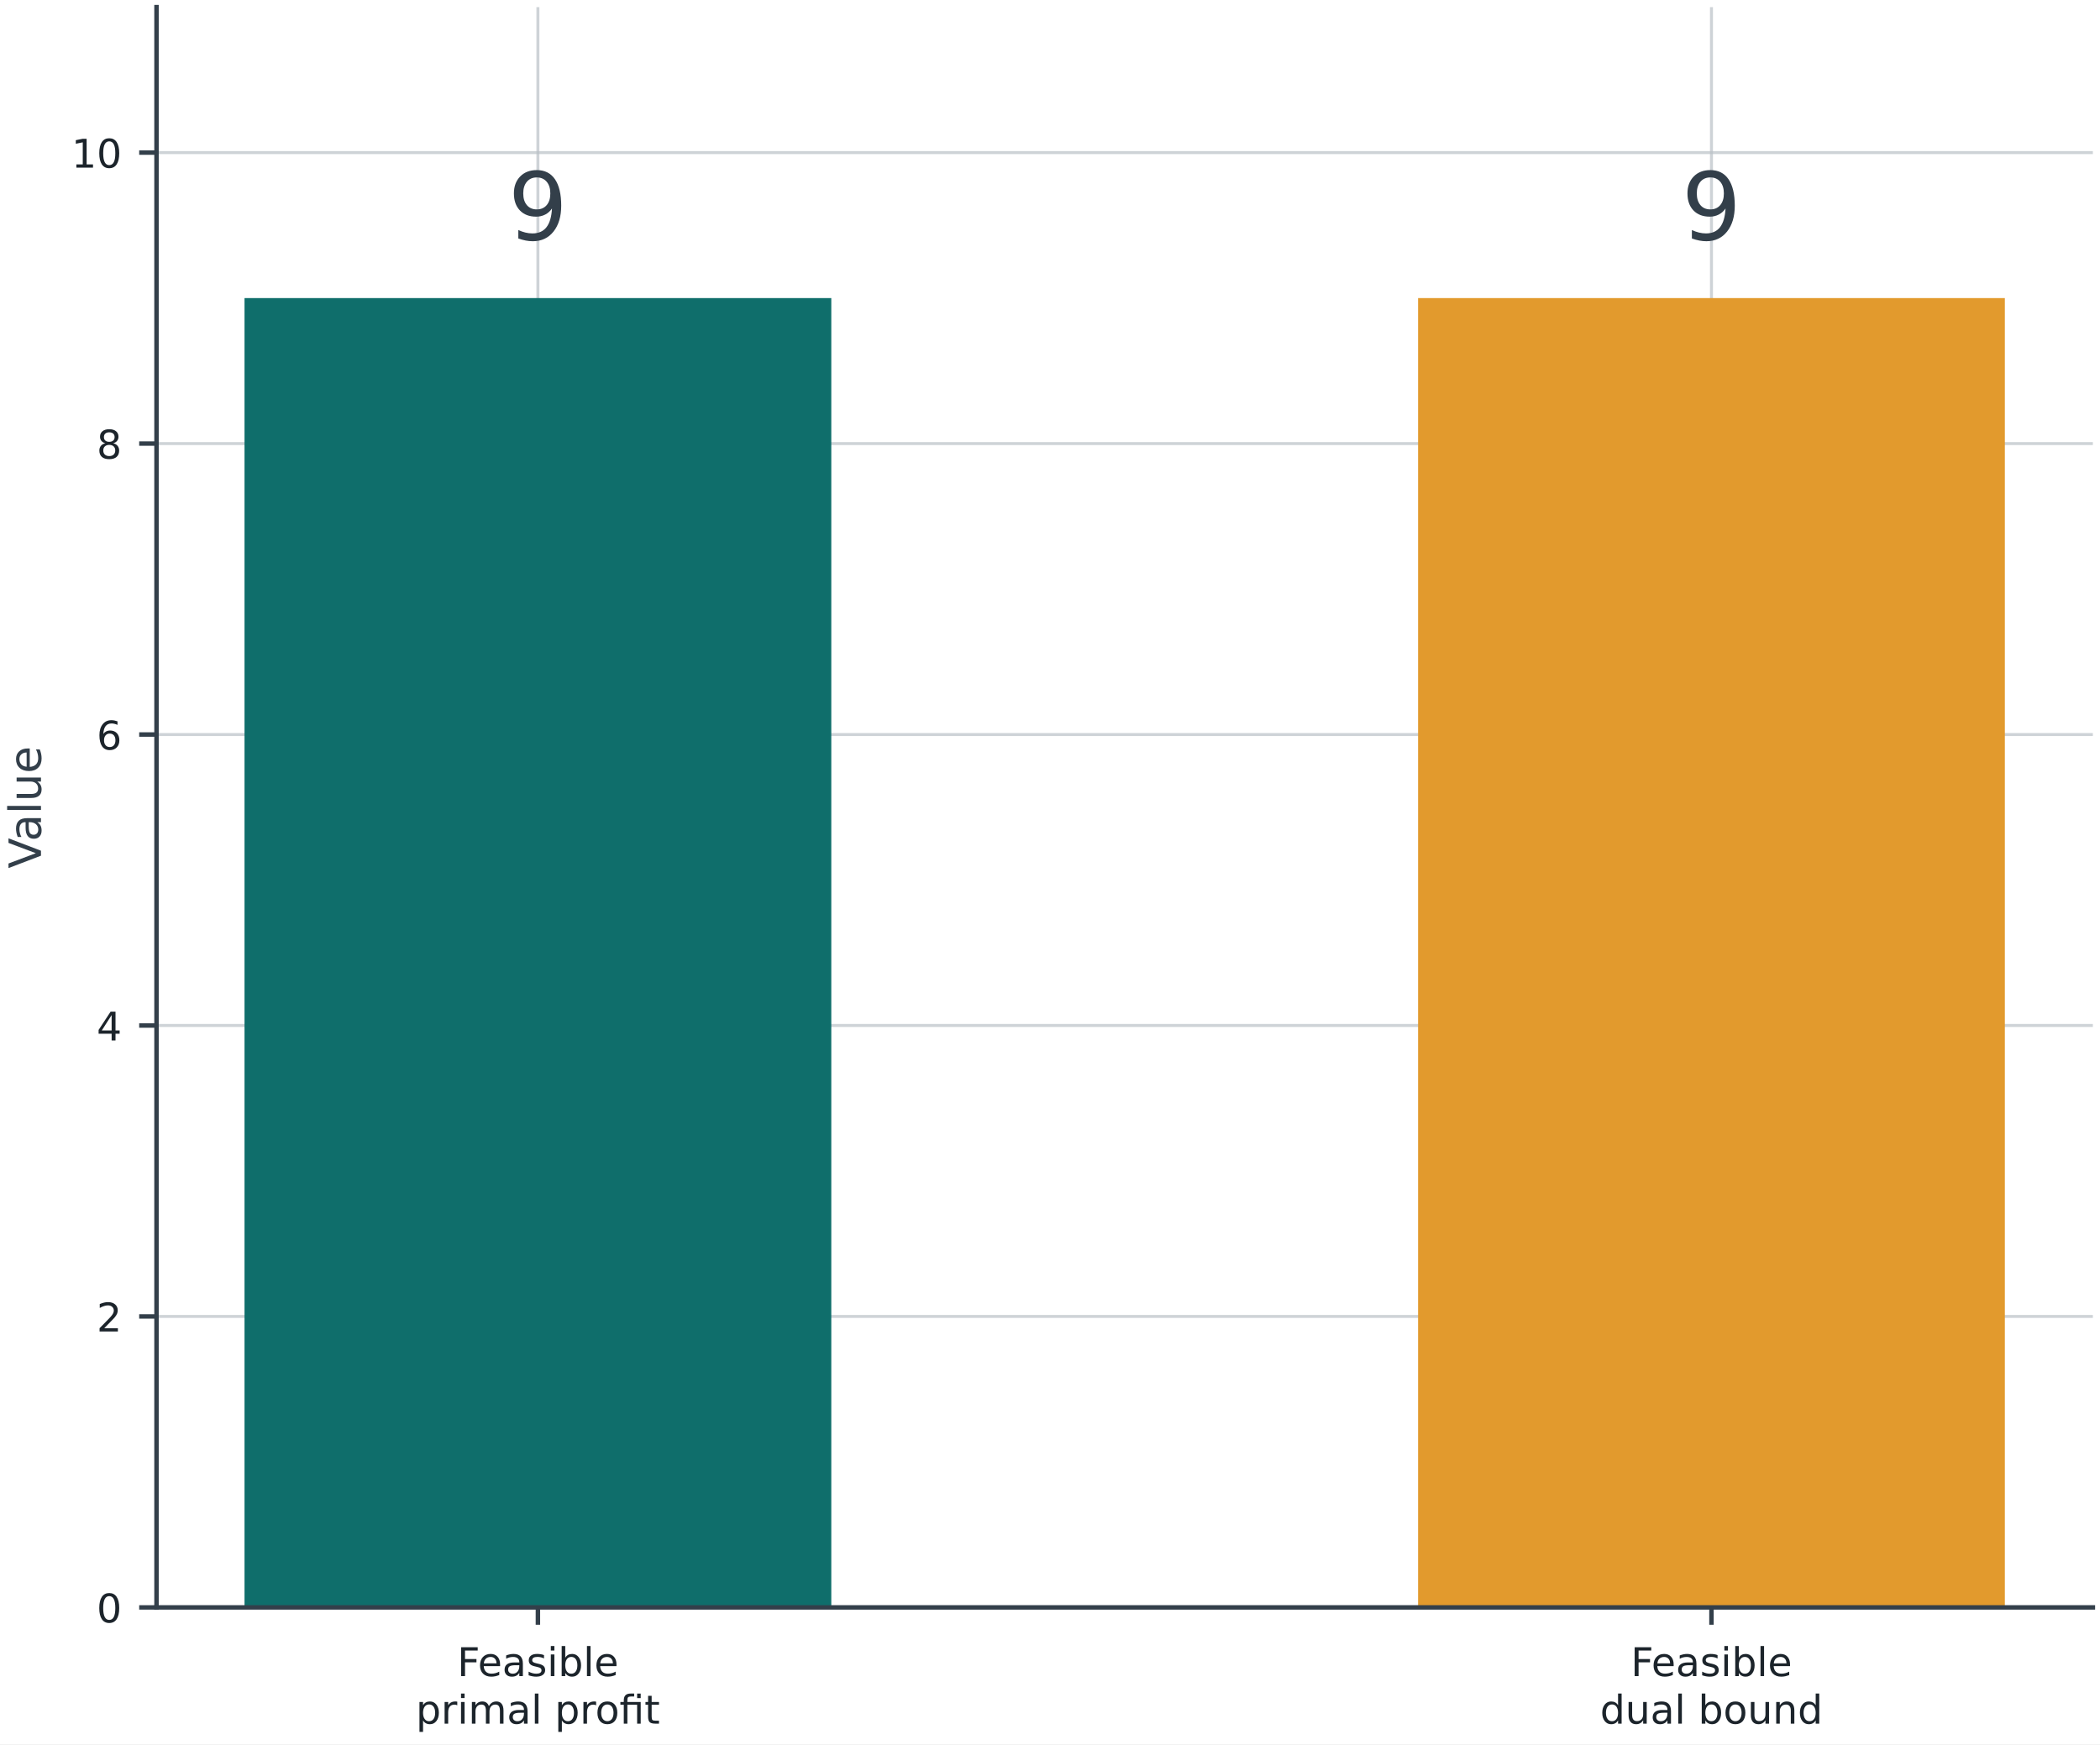
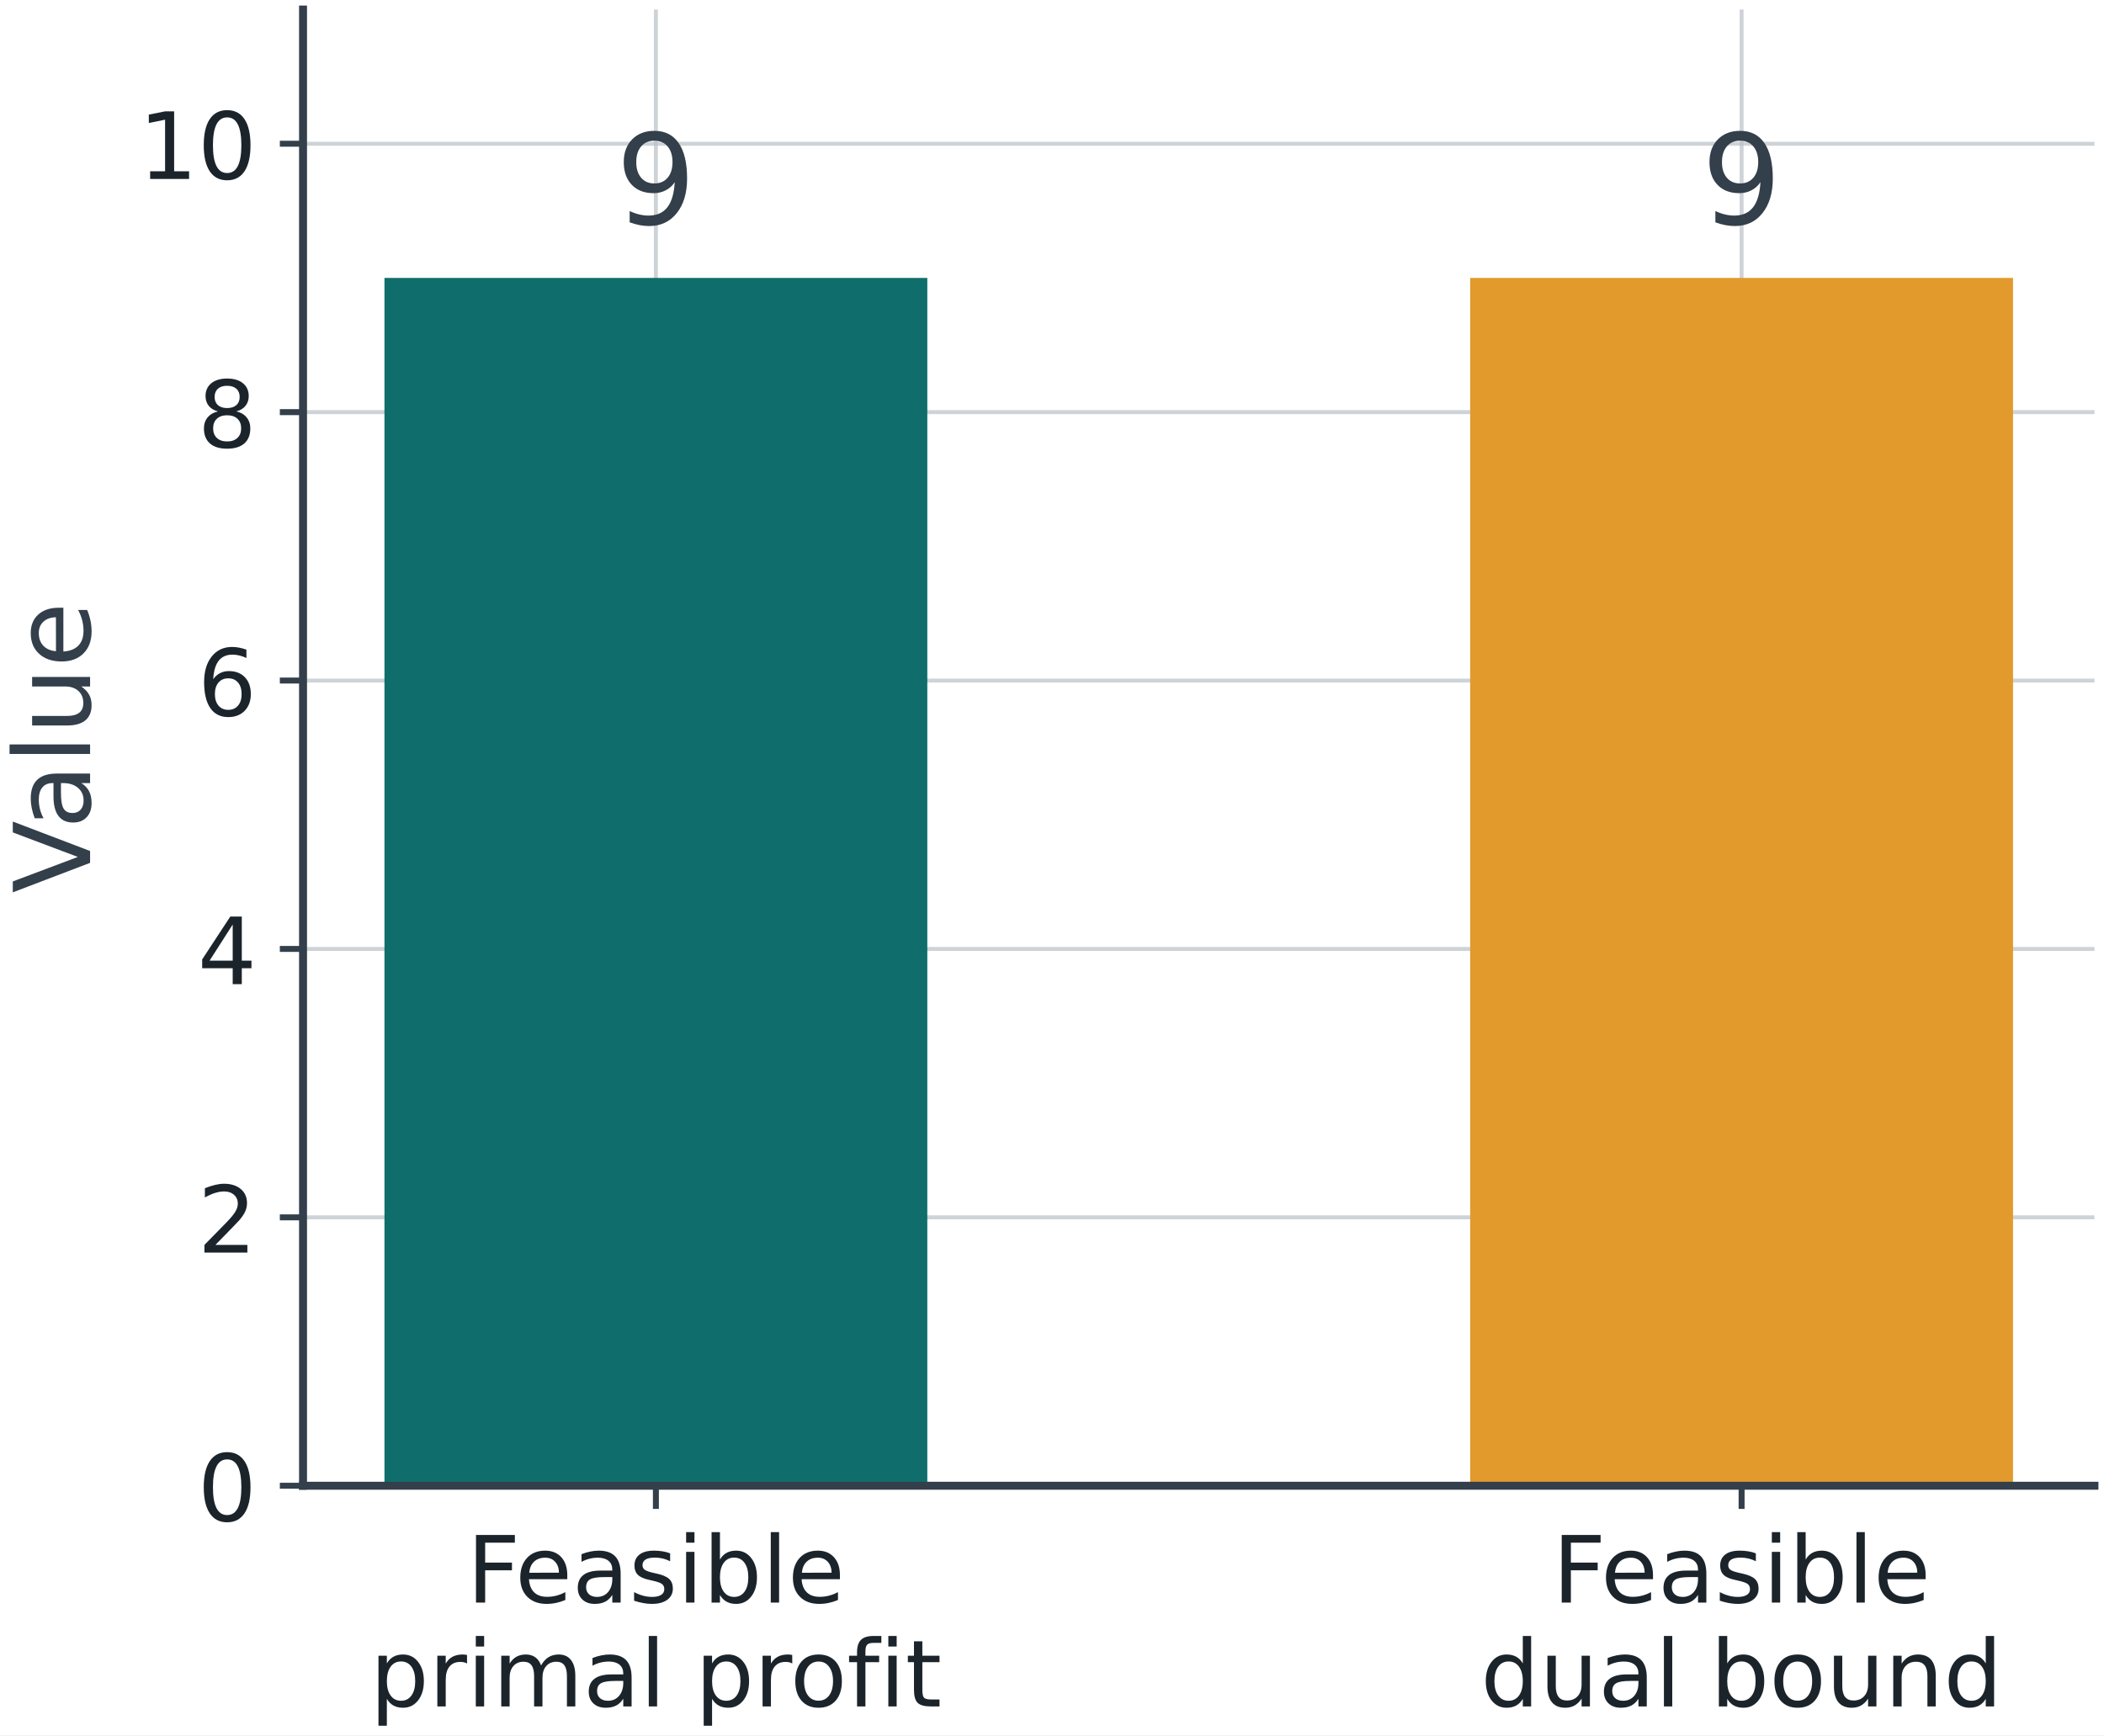
- <svg xmlns="http://www.w3.org/2000/svg" xmlns:xlink="http://www.w3.org/1999/xlink" width="424.301pt" height="352.358pt" viewBox="0 0 424.301 352.358" version="1.1">
+ <svg xmlns="http://www.w3.org/2000/svg" xmlns:xlink="http://www.w3.org/1999/xlink" width="317.58pt" height="261.954pt" viewBox="0 0 317.58 261.954" version="1.1">
  <defs>
    <style type="text/css">*{stroke-linejoin: round; stroke-linecap: butt}</style>
  </defs>
  <g id="figure_1">
    <g id="patch_1">
-       <path d="M 0 352.358  L 424.301 352.358  L 424.301 0  L 0 0  z " style="fill: #ffffff" />
+       <path d="M 0 261.954  L 317.58 261.954  L 317.58 0  L 0 0  z " style="fill: #ffffff" />
    </g>
    <g id="axes_1">
      <g id="patch_2">
-         <path d="M 31.621 324.713  L 422.861 324.713  L 422.861 1.44  L 31.621 1.44  z " style="fill: #ffffff" />
+         <path d="M 45.74 224.288  L 316.14 224.288  L 316.14 1.44  L 45.74 1.44  z " style="fill: #ffffff" />
      </g>
      <g id="matplotlib.axis_1">
        <g id="xtick_1">
          <g id="line2d_1">
-             <path d="M 108.683 324.713  L 108.683 1.44  " clip-path="url(#pf2a6c2b9ad)" style="fill: none; stroke: #b9c1c6; stroke-opacity: 0.7; stroke-width: 0.6; stroke-linecap: round" />
+             <path d="M 99.001 224.288  L 99.001 1.44  " clip-path="url(#p990a1058c8)" style="fill: none; stroke: #b9c1c6; stroke-opacity: 0.7; stroke-width: 0.6; stroke-linecap: round" />
          </g>
          <g id="line2d_2">
            <defs>
-               <path id="m0748a1a560" d="M 0 0  L 0 3.5  " style="stroke: #333f4a; stroke-width: 0.9" />
+               <path id="ma82a940b61" d="M 0 0  L 0 3.5  " style="stroke: #333f4a; stroke-width: 0.9" />
            </defs>
            <g>
-               <use xlink:href="#m0748a1a560" x="108.683" y="324.713" style="fill: #333f4a; stroke: #333f4a; stroke-width: 0.9" />
+               <use xlink:href="#ma82a940b61" x="99.001" y="224.288" style="fill: #333f4a; stroke: #333f4a; stroke-width: 0.9" />
            </g>
          </g>
          <g id="text_1">
-             <g style="fill: #1c242b" transform="translate(92.38188 338.5927) scale(0.08 -0.08)">
-               <defs>
-                 <path id="DejaVuSans-29" d="M 628 4666  L 3309 4666  L 3309 4134  L 1259 4134  L 1259 2759  L 3109 2759  L 3109 2228  L 1259 2228  L 1259 0  L 628 0  L 628 4666  z " transform="scale(0.015625)" />
-                 <path id="DejaVuSans-48" d="M 3597 1894  L 3597 1613  L 953 1613  Q 991 1019 1311 708  Q 1631 397 2203 397  Q 2534 397 2845 478  Q 3156 559 3463 722  L 3463 178  Q 3153 47 2828 -22  Q 2503 -91 2169 -91  Q 1331 -91 842 396  Q 353 884 353 1716  Q 353 2575 817 3079  Q 1281 3584 2069 3584  Q 2775 3584 3186 3129  Q 3597 2675 3597 1894  z M 3022 2063  Q 3016 2534 2758 2815  Q 2500 3097 2075 3097  Q 1594 3097 1305 2825  Q 1016 2553 972 2059  L 3022 2063  z " transform="scale(0.015625)" />
-                 <path id="DejaVuSans-44" d="M 2194 1759  Q 1497 1759 1228 1600  Q 959 1441 959 1056  Q 959 750 1161 570  Q 1363 391 1709 391  Q 2188 391 2477 730  Q 2766 1069 2766 1631  L 2766 1759  L 2194 1759  z M 3341 1997  L 3341 0  L 2766 0  L 2766 531  Q 2569 213 2275 61  Q 1981 -91 1556 -91  Q 1019 -91 701 211  Q 384 513 384 1019  Q 384 1609 779 1909  Q 1175 2209 1959 2209  L 2766 2209  L 2766 2266  Q 2766 2663 2505 2880  Q 2244 3097 1772 3097  Q 1472 3097 1187 3025  Q 903 2953 641 2809  L 641 3341  Q 956 3463 1253 3523  Q 1550 3584 1831 3584  Q 2591 3584 2966 3190  Q 3341 2797 3341 1997  z " transform="scale(0.015625)" />
-                 <path id="DejaVuSans-56" d="M 2834 3397  L 2834 2853  Q 2591 2978 2328 3040  Q 2066 3103 1784 3103  Q 1356 3103 1142 2972  Q 928 2841 928 2578  Q 928 2378 1081 2264  Q 1234 2150 1697 2047  L 1894 2003  Q 2506 1872 2764 1633  Q 3022 1394 3022 966  Q 3022 478 2636 193  Q 2250 -91 1575 -91  Q 1294 -91 989 -36  Q 684 19 347 128  L 347 722  Q 666 556 975 473  Q 1284 391 1588 391  Q 1994 391 2212 530  Q 2431 669 2431 922  Q 2431 1156 2273 1281  Q 2116 1406 1581 1522  L 1381 1569  Q 847 1681 609 1914  Q 372 2147 372 2553  Q 372 3047 722 3315  Q 1072 3584 1716 3584  Q 2034 3584 2315 3537  Q 2597 3491 2834 3397  z " transform="scale(0.015625)" />
-                 <path id="DejaVuSans-4c" d="M 603 3500  L 1178 3500  L 1178 0  L 603 0  L 603 3500  z M 603 4863  L 1178 4863  L 1178 4134  L 603 4134  L 603 4863  z " transform="scale(0.015625)" />
-                 <path id="DejaVuSans-45" d="M 3116 1747  Q 3116 2381 2855 2742  Q 2594 3103 2138 3103  Q 1681 3103 1420 2742  Q 1159 2381 1159 1747  Q 1159 1113 1420 752  Q 1681 391 2138 391  Q 2594 391 2855 752  Q 3116 1113 3116 1747  z M 1159 2969  Q 1341 3281 1617 3432  Q 1894 3584 2278 3584  Q 2916 3584 3314 3078  Q 3713 2572 3713 1747  Q 3713 922 3314 415  Q 2916 -91 2278 -91  Q 1894 -91 1617 61  Q 1341 213 1159 525  L 1159 0  L 581 0  L 581 4863  L 1159 4863  L 1159 2969  z " transform="scale(0.015625)" />
-                 <path id="DejaVuSans-4f" d="M 603 4863  L 1178 4863  L 1178 0  L 603 0  L 603 4863  z " transform="scale(0.015625)" />
-               </defs>
-               <use xlink:href="#DejaVuSans-29" />
-               <use xlink:href="#DejaVuSans-48" transform="translate(52.04688 0)" />
-               <use xlink:href="#DejaVuSans-44" transform="translate(113.5781 0)" />
-               <use xlink:href="#DejaVuSans-56" transform="translate(174.8594 0)" />
-               <use xlink:href="#DejaVuSans-4c" transform="translate(226.9531 0)" />
-               <use xlink:href="#DejaVuSans-45" transform="translate(254.7344 0)" />
-               <use xlink:href="#DejaVuSans-4f" transform="translate(318.2188 0)" />
-               <use xlink:href="#DejaVuSans-48" transform="translate(346 0)" />
-             </g>
-             <g style="fill: #1c242b" transform="translate(84.0275 348.1948) scale(0.08 -0.08)">
-               <defs>
-                 <path id="DejaVuSans-53" d="M 1159 525  L 1159 -1331  L 581 -1331  L 581 3500  L 1159 3500  L 1159 2969  Q 1341 3281 1617 3432  Q 1894 3584 2278 3584  Q 2916 3584 3314 3078  Q 3713 2572 3713 1747  Q 3713 922 3314 415  Q 2916 -91 2278 -91  Q 1894 -91 1617 61  Q 1341 213 1159 525  z M 3116 1747  Q 3116 2381 2855 2742  Q 2594 3103 2138 3103  Q 1681 3103 1420 2742  Q 1159 2381 1159 1747  Q 1159 1113 1420 752  Q 1681 391 2138 391  Q 2594 391 2855 752  Q 3116 1113 3116 1747  z " transform="scale(0.015625)" />
-                 <path id="DejaVuSans-55" d="M 2631 2963  Q 2534 3019 2420 3045  Q 2306 3072 2169 3072  Q 1681 3072 1420 2755  Q 1159 2438 1159 1844  L 1159 0  L 581 0  L 581 3500  L 1159 3500  L 1159 2956  Q 1341 3275 1631 3429  Q 1922 3584 2338 3584  Q 2397 3584 2469 3576  Q 2541 3569 2628 3553  L 2631 2963  z " transform="scale(0.015625)" />
-                 <path id="DejaVuSans-50" d="M 3328 2828  Q 3544 3216 3844 3400  Q 4144 3584 4550 3584  Q 5097 3584 5394 3201  Q 5691 2819 5691 2113  L 5691 0  L 5113 0  L 5113 2094  Q 5113 2597 4934 2840  Q 4756 3084 4391 3084  Q 3944 3084 3684 2787  Q 3425 2491 3425 1978  L 3425 0  L 2847 0  L 2847 2094  Q 2847 2600 2669 2842  Q 2491 3084 2119 3084  Q 1678 3084 1418 2786  Q 1159 2488 1159 1978  L 1159 0  L 581 0  L 581 3500  L 1159 3500  L 1159 2956  Q 1356 3278 1631 3431  Q 1906 3584 2284 3584  Q 2666 3584 2933 3390  Q 3200 3197 3328 2828  z " transform="scale(0.015625)" />
-                 <path id="DejaVuSans-3" transform="scale(0.015625)" />
-                 <path id="DejaVuSans-52" d="M 1959 3097  Q 1497 3097 1228 2736  Q 959 2375 959 1747  Q 959 1119 1226 758  Q 1494 397 1959 397  Q 2419 397 2687 759  Q 2956 1122 2956 1747  Q 2956 2369 2687 2733  Q 2419 3097 1959 3097  z M 1959 3584  Q 2709 3584 3137 3096  Q 3566 2609 3566 1747  Q 3566 888 3137 398  Q 2709 -91 1959 -91  Q 1206 -91 779 398  Q 353 888 353 1747  Q 353 2609 779 3096  Q 1206 3584 1959 3584  z " transform="scale(0.015625)" />
-                 <path id="DejaVuSans-13af" d="M 3431 3500  L 3431 0  L 2853 0  L 2853 3053  L 1275 3053  L 1275 0  L 697 0  L 697 3053  L 147 3053  L 147 3500  L 697 3500  L 697 3744  Q 697 4316 967 4589  Q 1238 4863 1797 4863  L 2375 4863  L 2375 4384  L 1825 4384  Q 1516 4384 1395 4259  Q 1275 4134 1275 3809  L 1275 3500  L 3431 3500  z M 2853 4856  L 3431 4856  L 3431 4128  L 2853 4128  L 2853 4856  z " transform="scale(0.015625)" />
-                 <path id="DejaVuSans-57" d="M 1172 4494  L 1172 3500  L 2356 3500  L 2356 3053  L 1172 3053  L 1172 1153  Q 1172 725 1289 603  Q 1406 481 1766 481  L 2356 481  L 2356 0  L 1766 0  Q 1100 0 847 248  Q 594 497 594 1153  L 594 3053  L 172 3053  L 172 3500  L 594 3500  L 594 4494  L 1172 4494  z " transform="scale(0.015625)" />
-               </defs>
-               <use xlink:href="#DejaVuSans-53" />
-               <use xlink:href="#DejaVuSans-55" transform="translate(63.48438 0)" />
-               <use xlink:href="#DejaVuSans-4c" transform="translate(104.5938 0)" />
-               <use xlink:href="#DejaVuSans-50" transform="translate(132.375 0)" />
-               <use xlink:href="#DejaVuSans-44" transform="translate(229.7812 0)" />
-               <use xlink:href="#DejaVuSans-4f" transform="translate(291.0625 0)" />
-               <use xlink:href="#DejaVuSans-3" transform="translate(318.8438 0)" />
-               <use xlink:href="#DejaVuSans-53" transform="translate(350.625 0)" />
-               <use xlink:href="#DejaVuSans-55" transform="translate(414.1094 0)" />
-               <use xlink:href="#DejaVuSans-52" transform="translate(453.0156 0)" />
-               <use xlink:href="#DejaVuSans-13af" transform="translate(514.2031 0)" />
-               <use xlink:href="#DejaVuSans-57" transform="translate(577.1875 0)" />
+             <g style="fill: #1c242b" transform="translate(70.47561 241.9258) scale(0.14 -0.14)">
+               <defs>
+                 <path id="DejaVuSans-46" d="M 628 4666  L 3309 4666  L 3309 4134  L 1259 4134  L 1259 2759  L 3109 2759  L 3109 2228  L 1259 2228  L 1259 0  L 628 0  L 628 4666  z " transform="scale(0.015625)" />
+                 <path id="DejaVuSans-65" d="M 3597 1894  L 3597 1613  L 953 1613  Q 991 1019 1311 708  Q 1631 397 2203 397  Q 2534 397 2845 478  Q 3156 559 3463 722  L 3463 178  Q 3153 47 2828 -22  Q 2503 -91 2169 -91  Q 1331 -91 842 396  Q 353 884 353 1716  Q 353 2575 817 3079  Q 1281 3584 2069 3584  Q 2775 3584 3186 3129  Q 3597 2675 3597 1894  z M 3022 2063  Q 3016 2534 2758 2815  Q 2500 3097 2075 3097  Q 1594 3097 1305 2825  Q 1016 2553 972 2059  L 3022 2063  z " transform="scale(0.015625)" />
+                 <path id="DejaVuSans-61" d="M 2194 1759  Q 1497 1759 1228 1600  Q 959 1441 959 1056  Q 959 750 1161 570  Q 1363 391 1709 391  Q 2188 391 2477 730  Q 2766 1069 2766 1631  L 2766 1759  L 2194 1759  z M 3341 1997  L 3341 0  L 2766 0  L 2766 531  Q 2569 213 2275 61  Q 1981 -91 1556 -91  Q 1019 -91 701 211  Q 384 513 384 1019  Q 384 1609 779 1909  Q 1175 2209 1959 2209  L 2766 2209  L 2766 2266  Q 2766 2663 2505 2880  Q 2244 3097 1772 3097  Q 1472 3097 1187 3025  Q 903 2953 641 2809  L 641 3341  Q 956 3463 1253 3523  Q 1550 3584 1831 3584  Q 2591 3584 2966 3190  Q 3341 2797 3341 1997  z " transform="scale(0.015625)" />
+                 <path id="DejaVuSans-73" d="M 2834 3397  L 2834 2853  Q 2591 2978 2328 3040  Q 2066 3103 1784 3103  Q 1356 3103 1142 2972  Q 928 2841 928 2578  Q 928 2378 1081 2264  Q 1234 2150 1697 2047  L 1894 2003  Q 2506 1872 2764 1633  Q 3022 1394 3022 966  Q 3022 478 2636 193  Q 2250 -91 1575 -91  Q 1294 -91 989 -36  Q 684 19 347 128  L 347 722  Q 666 556 975 473  Q 1284 391 1588 391  Q 1994 391 2212 530  Q 2431 669 2431 922  Q 2431 1156 2273 1281  Q 2116 1406 1581 1522  L 1381 1569  Q 847 1681 609 1914  Q 372 2147 372 2553  Q 372 3047 722 3315  Q 1072 3584 1716 3584  Q 2034 3584 2315 3537  Q 2597 3491 2834 3397  z " transform="scale(0.015625)" />
+                 <path id="DejaVuSans-69" d="M 603 3500  L 1178 3500  L 1178 0  L 603 0  L 603 3500  z M 603 4863  L 1178 4863  L 1178 4134  L 603 4134  L 603 4863  z " transform="scale(0.015625)" />
+                 <path id="DejaVuSans-62" d="M 3116 1747  Q 3116 2381 2855 2742  Q 2594 3103 2138 3103  Q 1681 3103 1420 2742  Q 1159 2381 1159 1747  Q 1159 1113 1420 752  Q 1681 391 2138 391  Q 2594 391 2855 752  Q 3116 1113 3116 1747  z M 1159 2969  Q 1341 3281 1617 3432  Q 1894 3584 2278 3584  Q 2916 3584 3314 3078  Q 3713 2572 3713 1747  Q 3713 922 3314 415  Q 2916 -91 2278 -91  Q 1894 -91 1617 61  Q 1341 213 1159 525  L 1159 0  L 581 0  L 581 4863  L 1159 4863  L 1159 2969  z " transform="scale(0.015625)" />
+                 <path id="DejaVuSans-6c" d="M 603 4863  L 1178 4863  L 1178 0  L 603 0  L 603 4863  z " transform="scale(0.015625)" />
+               </defs>
+               <use xlink:href="#DejaVuSans-46" />
+               <use xlink:href="#DejaVuSans-65" transform="translate(52.01953 0)" />
+               <use xlink:href="#DejaVuSans-61" transform="translate(113.543 0)" />
+               <use xlink:href="#DejaVuSans-73" transform="translate(174.8223 0)" />
+               <use xlink:href="#DejaVuSans-69" transform="translate(226.9219 0)" />
+               <use xlink:href="#DejaVuSans-62" transform="translate(254.7051 0)" />
+               <use xlink:href="#DejaVuSans-6c" transform="translate(318.1816 0)" />
+               <use xlink:href="#DejaVuSans-65" transform="translate(345.9648 0)" />
+             </g>
+             <g style="fill: #1c242b" transform="translate(55.85654 257.6028) scale(0.14 -0.14)">
+               <defs>
+                 <path id="DejaVuSans-70" d="M 1159 525  L 1159 -1331  L 581 -1331  L 581 3500  L 1159 3500  L 1159 2969  Q 1341 3281 1617 3432  Q 1894 3584 2278 3584  Q 2916 3584 3314 3078  Q 3713 2572 3713 1747  Q 3713 922 3314 415  Q 2916 -91 2278 -91  Q 1894 -91 1617 61  Q 1341 213 1159 525  z M 3116 1747  Q 3116 2381 2855 2742  Q 2594 3103 2138 3103  Q 1681 3103 1420 2742  Q 1159 2381 1159 1747  Q 1159 1113 1420 752  Q 1681 391 2138 391  Q 2594 391 2855 752  Q 3116 1113 3116 1747  z " transform="scale(0.015625)" />
+                 <path id="DejaVuSans-72" d="M 2631 2963  Q 2534 3019 2420 3045  Q 2306 3072 2169 3072  Q 1681 3072 1420 2755  Q 1159 2438 1159 1844  L 1159 0  L 581 0  L 581 3500  L 1159 3500  L 1159 2956  Q 1341 3275 1631 3429  Q 1922 3584 2338 3584  Q 2397 3584 2469 3576  Q 2541 3569 2628 3553  L 2631 2963  z " transform="scale(0.015625)" />
+                 <path id="DejaVuSans-6d" d="M 3328 2828  Q 3544 3216 3844 3400  Q 4144 3584 4550 3584  Q 5097 3584 5394 3201  Q 5691 2819 5691 2113  L 5691 0  L 5113 0  L 5113 2094  Q 5113 2597 4934 2840  Q 4756 3084 4391 3084  Q 3944 3084 3684 2787  Q 3425 2491 3425 1978  L 3425 0  L 2847 0  L 2847 2094  Q 2847 2600 2669 2842  Q 2491 3084 2119 3084  Q 1678 3084 1418 2786  Q 1159 2488 1159 1978  L 1159 0  L 581 0  L 581 3500  L 1159 3500  L 1159 2956  Q 1356 3278 1631 3431  Q 1906 3584 2284 3584  Q 2666 3584 2933 3390  Q 3200 3197 3328 2828  z " transform="scale(0.015625)" />
+                 <path id="DejaVuSans-20" transform="scale(0.015625)" />
+                 <path id="DejaVuSans-6f" d="M 1959 3097  Q 1497 3097 1228 2736  Q 959 2375 959 1747  Q 959 1119 1226 758  Q 1494 397 1959 397  Q 2419 397 2687 759  Q 2956 1122 2956 1747  Q 2956 2369 2687 2733  Q 2419 3097 1959 3097  z M 1959 3584  Q 2709 3584 3137 3096  Q 3566 2609 3566 1747  Q 3566 888 3137 398  Q 2709 -91 1959 -91  Q 1206 -91 779 398  Q 353 888 353 1747  Q 353 2609 779 3096  Q 1206 3584 1959 3584  z " transform="scale(0.015625)" />
+                 <path id="DejaVuSans-66" d="M 2375 4863  L 2375 4384  L 1825 4384  Q 1516 4384 1395 4259  Q 1275 4134 1275 3809  L 1275 3500  L 2222 3500  L 2222 3053  L 1275 3053  L 1275 0  L 697 0  L 697 3053  L 147 3053  L 147 3500  L 697 3500  L 697 3744  Q 697 4328 969 4595  Q 1241 4863 1831 4863  L 2375 4863  z " transform="scale(0.015625)" />
+                 <path id="DejaVuSans-74" d="M 1172 4494  L 1172 3500  L 2356 3500  L 2356 3053  L 1172 3053  L 1172 1153  Q 1172 725 1289 603  Q 1406 481 1766 481  L 2356 481  L 2356 0  L 1766 0  Q 1100 0 847 248  Q 594 497 594 1153  L 594 3053  L 172 3053  L 172 3500  L 594 3500  L 594 4494  L 1172 4494  z " transform="scale(0.015625)" />
+               </defs>
+               <use xlink:href="#DejaVuSans-70" />
+               <use xlink:href="#DejaVuSans-72" transform="translate(63.47656 0)" />
+               <use xlink:href="#DejaVuSans-69" transform="translate(104.5898 0)" />
+               <use xlink:href="#DejaVuSans-6d" transform="translate(132.373 0)" />
+               <use xlink:href="#DejaVuSans-61" transform="translate(229.7852 0)" />
+               <use xlink:href="#DejaVuSans-6c" transform="translate(291.0645 0)" />
+               <use xlink:href="#DejaVuSans-20" transform="translate(318.8477 0)" />
+               <use xlink:href="#DejaVuSans-70" transform="translate(350.6348 0)" />
+               <use xlink:href="#DejaVuSans-72" transform="translate(414.1113 0)" />
+               <use xlink:href="#DejaVuSans-6f" transform="translate(452.9746 0)" />
+               <use xlink:href="#DejaVuSans-66" transform="translate(514.1562 0)" />
+               <use xlink:href="#DejaVuSans-69" transform="translate(549.3613 0)" />
+               <use xlink:href="#DejaVuSans-74" transform="translate(577.1445 0)" />
            </g>
          </g>
        </g>
        <g id="xtick_2">
          <g id="line2d_3">
-             <path d="M 345.798 324.713  L 345.798 1.44  " clip-path="url(#pf2a6c2b9ad)" style="fill: none; stroke: #b9c1c6; stroke-opacity: 0.7; stroke-width: 0.6; stroke-linecap: round" />
+             <path d="M 262.879 224.288  L 262.879 1.44  " clip-path="url(#p990a1058c8)" style="fill: none; stroke: #b9c1c6; stroke-opacity: 0.7; stroke-width: 0.6; stroke-linecap: round" />
          </g>
          <g id="line2d_4">
            <g>
-               <use xlink:href="#m0748a1a560" x="345.798" y="324.713" style="fill: #333f4a; stroke: #333f4a; stroke-width: 0.9" />
+               <use xlink:href="#ma82a940b61" x="262.879" y="224.288" style="fill: #333f4a; stroke: #333f4a; stroke-width: 0.9" />
            </g>
          </g>
          <g id="text_2">
-             <g style="fill: #1c242b" transform="translate(329.497 338.5927) scale(0.08 -0.08)">
-               <use xlink:href="#DejaVuSans-29" />
-               <use xlink:href="#DejaVuSans-48" transform="translate(52.04688 0)" />
-               <use xlink:href="#DejaVuSans-44" transform="translate(113.5781 0)" />
-               <use xlink:href="#DejaVuSans-56" transform="translate(174.8594 0)" />
-               <use xlink:href="#DejaVuSans-4c" transform="translate(226.9531 0)" />
-               <use xlink:href="#DejaVuSans-45" transform="translate(254.7344 0)" />
-               <use xlink:href="#DejaVuSans-4f" transform="translate(318.2188 0)" />
-               <use xlink:href="#DejaVuSans-48" transform="translate(346 0)" />
-             </g>
-             <g style="fill: #1c242b" transform="translate(323.2939 348.1948) scale(0.08 -0.08)">
-               <defs>
-                 <path id="DejaVuSans-47" d="M 2906 2969  L 2906 4863  L 3481 4863  L 3481 0  L 2906 0  L 2906 525  Q 2725 213 2448 61  Q 2172 -91 1784 -91  Q 1150 -91 751 415  Q 353 922 353 1747  Q 353 2572 751 3078  Q 1150 3584 1784 3584  Q 2172 3584 2448 3432  Q 2725 3281 2906 2969  z M 947 1747  Q 947 1113 1208 752  Q 1469 391 1925 391  Q 2381 391 2643 752  Q 2906 1113 2906 1747  Q 2906 2381 2643 2742  Q 2381 3103 1925 3103  Q 1469 3103 1208 2742  Q 947 2381 947 1747  z " transform="scale(0.015625)" />
-                 <path id="DejaVuSans-58" d="M 544 1381  L 544 3500  L 1119 3500  L 1119 1403  Q 1119 906 1312 657  Q 1506 409 1894 409  Q 2359 409 2629 706  Q 2900 1003 2900 1516  L 2900 3500  L 3475 3500  L 3475 0  L 2900 0  L 2900 538  Q 2691 219 2414 64  Q 2138 -91 1772 -91  Q 1169 -91 856 284  Q 544 659 544 1381  z M 1991 3584  L 1991 3584  z " transform="scale(0.015625)" />
-                 <path id="DejaVuSans-51" d="M 3513 2113  L 3513 0  L 2938 0  L 2938 2094  Q 2938 2591 2744 2837  Q 2550 3084 2163 3084  Q 1697 3084 1428 2787  Q 1159 2491 1159 1978  L 1159 0  L 581 0  L 581 3500  L 1159 3500  L 1159 2956  Q 1366 3272 1645 3428  Q 1925 3584 2291 3584  Q 2894 3584 3203 3211  Q 3513 2838 3513 2113  z " transform="scale(0.015625)" />
-               </defs>
-               <use xlink:href="#DejaVuSans-47" />
-               <use xlink:href="#DejaVuSans-58" transform="translate(63.48438 0)" />
-               <use xlink:href="#DejaVuSans-44" transform="translate(126.8594 0)" />
-               <use xlink:href="#DejaVuSans-4f" transform="translate(188.1406 0)" />
-               <use xlink:href="#DejaVuSans-3" transform="translate(215.9219 0)" />
-               <use xlink:href="#DejaVuSans-45" transform="translate(247.7031 0)" />
-               <use xlink:href="#DejaVuSans-52" transform="translate(311.1875 0)" />
-               <use xlink:href="#DejaVuSans-58" transform="translate(372.375 0)" />
-               <use xlink:href="#DejaVuSans-51" transform="translate(435.75 0)" />
-               <use xlink:href="#DejaVuSans-47" transform="translate(499.125 0)" />
+             <g style="fill: #1c242b" transform="translate(234.3544 241.9258) scale(0.14 -0.14)">
+               <use xlink:href="#DejaVuSans-46" />
+               <use xlink:href="#DejaVuSans-65" transform="translate(52.01953 0)" />
+               <use xlink:href="#DejaVuSans-61" transform="translate(113.543 0)" />
+               <use xlink:href="#DejaVuSans-73" transform="translate(174.8223 0)" />
+               <use xlink:href="#DejaVuSans-69" transform="translate(226.9219 0)" />
+               <use xlink:href="#DejaVuSans-62" transform="translate(254.7051 0)" />
+               <use xlink:href="#DejaVuSans-6c" transform="translate(318.1816 0)" />
+               <use xlink:href="#DejaVuSans-65" transform="translate(345.9648 0)" />
+             </g>
+             <g style="fill: #1c242b" transform="translate(223.4967 257.6028) scale(0.14 -0.14)">
+               <defs>
+                 <path id="DejaVuSans-64" d="M 2906 2969  L 2906 4863  L 3481 4863  L 3481 0  L 2906 0  L 2906 525  Q 2725 213 2448 61  Q 2172 -91 1784 -91  Q 1150 -91 751 415  Q 353 922 353 1747  Q 353 2572 751 3078  Q 1150 3584 1784 3584  Q 2172 3584 2448 3432  Q 2725 3281 2906 2969  z M 947 1747  Q 947 1113 1208 752  Q 1469 391 1925 391  Q 2381 391 2643 752  Q 2906 1113 2906 1747  Q 2906 2381 2643 2742  Q 2381 3103 1925 3103  Q 1469 3103 1208 2742  Q 947 2381 947 1747  z " transform="scale(0.015625)" />
+                 <path id="DejaVuSans-75" d="M 544 1381  L 544 3500  L 1119 3500  L 1119 1403  Q 1119 906 1312 657  Q 1506 409 1894 409  Q 2359 409 2629 706  Q 2900 1003 2900 1516  L 2900 3500  L 3475 3500  L 3475 0  L 2900 0  L 2900 538  Q 2691 219 2414 64  Q 2138 -91 1772 -91  Q 1169 -91 856 284  Q 544 659 544 1381  z M 1991 3584  L 1991 3584  z " transform="scale(0.015625)" />
+                 <path id="DejaVuSans-6e" d="M 3513 2113  L 3513 0  L 2938 0  L 2938 2094  Q 2938 2591 2744 2837  Q 2550 3084 2163 3084  Q 1697 3084 1428 2787  Q 1159 2491 1159 1978  L 1159 0  L 581 0  L 581 3500  L 1159 3500  L 1159 2956  Q 1366 3272 1645 3428  Q 1925 3584 2291 3584  Q 2894 3584 3203 3211  Q 3513 2838 3513 2113  z " transform="scale(0.015625)" />
+               </defs>
+               <use xlink:href="#DejaVuSans-64" />
+               <use xlink:href="#DejaVuSans-75" transform="translate(63.47656 0)" />
+               <use xlink:href="#DejaVuSans-61" transform="translate(126.8555 0)" />
+               <use xlink:href="#DejaVuSans-6c" transform="translate(188.1348 0)" />
+               <use xlink:href="#DejaVuSans-20" transform="translate(215.918 0)" />
+               <use xlink:href="#DejaVuSans-62" transform="translate(247.7051 0)" />
+               <use xlink:href="#DejaVuSans-6f" transform="translate(311.1816 0)" />
+               <use xlink:href="#DejaVuSans-75" transform="translate(372.3633 0)" />
+               <use xlink:href="#DejaVuSans-6e" transform="translate(435.7422 0)" />
+               <use xlink:href="#DejaVuSans-64" transform="translate(499.1211 0)" />
            </g>
          </g>
        </g>
      </g>
      <g id="matplotlib.axis_2">
        <g id="ytick_1">
          <g id="line2d_5">
-             <path d="M 31.621 324.713  L 422.861 324.713  " clip-path="url(#pf2a6c2b9ad)" style="fill: none; stroke: #b9c1c6; stroke-opacity: 0.7; stroke-width: 0.6; stroke-linecap: round" />
+             <path d="M 45.74 224.288  L 316.14 224.288  " clip-path="url(#p990a1058c8)" style="fill: none; stroke: #b9c1c6; stroke-opacity: 0.7; stroke-width: 0.6; stroke-linecap: round" />
          </g>
          <g id="line2d_6">
            <defs>
-               <path id="m83e4818ff8" d="M 0 0  L -3.5 0  " style="stroke: #333f4a; stroke-width: 0.9" />
+               <path id="m7a5e463d05" d="M 0 0  L -3.5 0  " style="stroke: #333f4a; stroke-width: 0.9" />
            </defs>
            <g>
-               <use xlink:href="#m83e4818ff8" x="31.621" y="324.713" style="fill: #333f4a; stroke: #333f4a; stroke-width: 0.9" />
+               <use xlink:href="#m7a5e463d05" x="45.74" y="224.288" style="fill: #333f4a; stroke: #333f4a; stroke-width: 0.9" />
            </g>
          </g>
          <g id="text_3">
-             <g style="fill: #1c242b" transform="translate(19.5307 327.7522) scale(0.08 -0.08)">
-               <defs>
-                 <path id="DejaVuSans-13" d="M 2034 4250  Q 1547 4250 1301 3770  Q 1056 3291 1056 2328  Q 1056 1369 1301 889  Q 1547 409 2034 409  Q 2525 409 2770 889  Q 3016 1369 3016 2328  Q 3016 3291 2770 3770  Q 2525 4250 2034 4250  z M 2034 4750  Q 2819 4750 3233 4129  Q 3647 3509 3647 2328  Q 3647 1150 3233 529  Q 2819 -91 2034 -91  Q 1250 -91 836 529  Q 422 1150 422 2328  Q 422 3509 836 4129  Q 1250 4750 2034 4750  z " transform="scale(0.015625)" />
-               </defs>
-               <use xlink:href="#DejaVuSans-13" />
+             <g style="fill: #1c242b" transform="translate(29.8325 229.6069) scale(0.14 -0.14)">
+               <defs>
+                 <path id="DejaVuSans-30" d="M 2034 4250  Q 1547 4250 1301 3770  Q 1056 3291 1056 2328  Q 1056 1369 1301 889  Q 1547 409 2034 409  Q 2525 409 2770 889  Q 3016 1369 3016 2328  Q 3016 3291 2770 3770  Q 2525 4250 2034 4250  z M 2034 4750  Q 2819 4750 3233 4129  Q 3647 3509 3647 2328  Q 3647 1150 3233 529  Q 2819 -91 2034 -91  Q 1250 -91 836 529  Q 422 1150 422 2328  Q 422 3509 836 4129  Q 1250 4750 2034 4750  z " transform="scale(0.015625)" />
+               </defs>
+               <use xlink:href="#DejaVuSans-30" />
            </g>
          </g>
        </g>
        <g id="ytick_2">
          <g id="line2d_7">
-             <path d="M 31.621 265.936  L 422.861 265.936  " clip-path="url(#pf2a6c2b9ad)" style="fill: none; stroke: #b9c1c6; stroke-opacity: 0.7; stroke-width: 0.6; stroke-linecap: round" />
+             <path d="M 45.74 183.77  L 316.14 183.77  " clip-path="url(#p990a1058c8)" style="fill: none; stroke: #b9c1c6; stroke-opacity: 0.7; stroke-width: 0.6; stroke-linecap: round" />
          </g>
          <g id="line2d_8">
            <g>
-               <use xlink:href="#m83e4818ff8" x="31.621" y="265.936" style="fill: #333f4a; stroke: #333f4a; stroke-width: 0.9" />
+               <use xlink:href="#m7a5e463d05" x="45.74" y="183.77" style="fill: #333f4a; stroke: #333f4a; stroke-width: 0.9" />
            </g>
          </g>
          <g id="text_4">
-             <g style="fill: #1c242b" transform="translate(19.5307 268.9753) scale(0.08 -0.08)">
-               <defs>
-                 <path id="DejaVuSans-15" d="M 1228 531  L 3431 531  L 3431 0  L 469 0  L 469 531  Q 828 903 1448 1529  Q 2069 2156 2228 2338  Q 2531 2678 2651 2914  Q 2772 3150 2772 3378  Q 2772 3750 2511 3984  Q 2250 4219 1831 4219  Q 1534 4219 1204 4116  Q 875 4013 500 3803  L 500 4441  Q 881 4594 1212 4672  Q 1544 4750 1819 4750  Q 2544 4750 2975 4387  Q 3406 4025 3406 3419  Q 3406 3131 3298 2873  Q 3191 2616 2906 2266  Q 2828 2175 2409 1742  Q 1991 1309 1228 531  z " transform="scale(0.015625)" />
-               </defs>
-               <use xlink:href="#DejaVuSans-15" />
+             <g style="fill: #1c242b" transform="translate(29.8325 189.0891) scale(0.14 -0.14)">
+               <defs>
+                 <path id="DejaVuSans-32" d="M 1228 531  L 3431 531  L 3431 0  L 469 0  L 469 531  Q 828 903 1448 1529  Q 2069 2156 2228 2338  Q 2531 2678 2651 2914  Q 2772 3150 2772 3378  Q 2772 3750 2511 3984  Q 2250 4219 1831 4219  Q 1534 4219 1204 4116  Q 875 4013 500 3803  L 500 4441  Q 881 4594 1212 4672  Q 1544 4750 1819 4750  Q 2544 4750 2975 4387  Q 3406 4025 3406 3419  Q 3406 3131 3298 2873  Q 3191 2616 2906 2266  Q 2828 2175 2409 1742  Q 1991 1309 1228 531  z " transform="scale(0.015625)" />
+               </defs>
+               <use xlink:href="#DejaVuSans-32" />
            </g>
          </g>
        </g>
        <g id="ytick_3">
          <g id="line2d_9">
-             <path d="M 31.621 207.159  L 422.861 207.159  " clip-path="url(#pf2a6c2b9ad)" style="fill: none; stroke: #b9c1c6; stroke-opacity: 0.7; stroke-width: 0.6; stroke-linecap: round" />
+             <path d="M 45.74 143.252  L 316.14 143.252  " clip-path="url(#p990a1058c8)" style="fill: none; stroke: #b9c1c6; stroke-opacity: 0.7; stroke-width: 0.6; stroke-linecap: round" />
          </g>
          <g id="line2d_10">
            <g>
-               <use xlink:href="#m83e4818ff8" x="31.621" y="207.159" style="fill: #333f4a; stroke: #333f4a; stroke-width: 0.9" />
+               <use xlink:href="#m7a5e463d05" x="45.74" y="143.252" style="fill: #333f4a; stroke: #333f4a; stroke-width: 0.9" />
            </g>
          </g>
          <g id="text_5">
-             <g style="fill: #1c242b" transform="translate(19.5307 210.1983) scale(0.08 -0.08)">
-               <defs>
-                 <path id="DejaVuSans-17" d="M 2419 4116  L 825 1625  L 2419 1625  L 2419 4116  z M 2253 4666  L 3047 4666  L 3047 1625  L 3713 1625  L 3713 1100  L 3047 1100  L 3047 0  L 2419 0  L 2419 1100  L 313 1100  L 313 1709  L 2253 4666  z " transform="scale(0.015625)" />
-               </defs>
-               <use xlink:href="#DejaVuSans-17" />
+             <g style="fill: #1c242b" transform="translate(29.8325 148.5713) scale(0.14 -0.14)">
+               <defs>
+                 <path id="DejaVuSans-34" d="M 2419 4116  L 825 1625  L 2419 1625  L 2419 4116  z M 2253 4666  L 3047 4666  L 3047 1625  L 3713 1625  L 3713 1100  L 3047 1100  L 3047 0  L 2419 0  L 2419 1100  L 313 1100  L 313 1709  L 2253 4666  z " transform="scale(0.015625)" />
+               </defs>
+               <use xlink:href="#DejaVuSans-34" />
            </g>
          </g>
        </g>
        <g id="ytick_4">
          <g id="line2d_11">
-             <path d="M 31.621 148.382  L 422.861 148.382  " clip-path="url(#pf2a6c2b9ad)" style="fill: none; stroke: #b9c1c6; stroke-opacity: 0.7; stroke-width: 0.6; stroke-linecap: round" />
+             <path d="M 45.74 102.735  L 316.14 102.735  " clip-path="url(#p990a1058c8)" style="fill: none; stroke: #b9c1c6; stroke-opacity: 0.7; stroke-width: 0.6; stroke-linecap: round" />
          </g>
          <g id="line2d_12">
            <g>
-               <use xlink:href="#m83e4818ff8" x="31.621" y="148.382" style="fill: #333f4a; stroke: #333f4a; stroke-width: 0.9" />
+               <use xlink:href="#m7a5e463d05" x="45.74" y="102.735" style="fill: #333f4a; stroke: #333f4a; stroke-width: 0.9" />
            </g>
          </g>
          <g id="text_6">
-             <g style="fill: #1c242b" transform="translate(19.5307 151.4214) scale(0.08 -0.08)">
-               <defs>
-                 <path id="DejaVuSans-19" d="M 2113 2584  Q 1688 2584 1439 2293  Q 1191 2003 1191 1497  Q 1191 994 1439 701  Q 1688 409 2113 409  Q 2538 409 2786 701  Q 3034 994 3034 1497  Q 3034 2003 2786 2293  Q 2538 2584 2113 2584  z M 3366 4563  L 3366 3988  Q 3128 4100 2886 4159  Q 2644 4219 2406 4219  Q 1781 4219 1451 3797  Q 1122 3375 1075 2522  Q 1259 2794 1537 2939  Q 1816 3084 2150 3084  Q 2853 3084 3261 2657  Q 3669 2231 3669 1497  Q 3669 778 3244 343  Q 2819 -91 2113 -91  Q 1303 -91 875 529  Q 447 1150 447 2328  Q 447 3434 972 4092  Q 1497 4750 2381 4750  Q 2619 4750 2861 4703  Q 3103 4656 3366 4563  z " transform="scale(0.015625)" />
-               </defs>
-               <use xlink:href="#DejaVuSans-19" />
+             <g style="fill: #1c242b" transform="translate(29.8325 108.0535) scale(0.14 -0.14)">
+               <defs>
+                 <path id="DejaVuSans-36" d="M 2113 2584  Q 1688 2584 1439 2293  Q 1191 2003 1191 1497  Q 1191 994 1439 701  Q 1688 409 2113 409  Q 2538 409 2786 701  Q 3034 994 3034 1497  Q 3034 2003 2786 2293  Q 2538 2584 2113 2584  z M 3366 4563  L 3366 3988  Q 3128 4100 2886 4159  Q 2644 4219 2406 4219  Q 1781 4219 1451 3797  Q 1122 3375 1075 2522  Q 1259 2794 1537 2939  Q 1816 3084 2150 3084  Q 2853 3084 3261 2657  Q 3669 2231 3669 1497  Q 3669 778 3244 343  Q 2819 -91 2113 -91  Q 1303 -91 875 529  Q 447 1150 447 2328  Q 447 3434 972 4092  Q 1497 4750 2381 4750  Q 2619 4750 2861 4703  Q 3103 4656 3366 4563  z " transform="scale(0.015625)" />
+               </defs>
+               <use xlink:href="#DejaVuSans-36" />
            </g>
          </g>
        </g>
        <g id="ytick_5">
          <g id="line2d_13">
-             <path d="M 31.621 89.605  L 422.861 89.605  " clip-path="url(#pf2a6c2b9ad)" style="fill: none; stroke: #b9c1c6; stroke-opacity: 0.7; stroke-width: 0.6; stroke-linecap: round" />
+             <path d="M 45.74 62.217  L 316.14 62.217  " clip-path="url(#p990a1058c8)" style="fill: none; stroke: #b9c1c6; stroke-opacity: 0.7; stroke-width: 0.6; stroke-linecap: round" />
          </g>
          <g id="line2d_14">
            <g>
-               <use xlink:href="#m83e4818ff8" x="31.621" y="89.605" style="fill: #333f4a; stroke: #333f4a; stroke-width: 0.9" />
+               <use xlink:href="#m7a5e463d05" x="45.74" y="62.217" style="fill: #333f4a; stroke: #333f4a; stroke-width: 0.9" />
            </g>
          </g>
          <g id="text_7">
-             <g style="fill: #1c242b" transform="translate(19.5307 92.64446) scale(0.08 -0.08)">
-               <defs>
-                 <path id="DejaVuSans-1b" d="M 2034 2216  Q 1584 2216 1326 1975  Q 1069 1734 1069 1313  Q 1069 891 1326 650  Q 1584 409 2034 409  Q 2484 409 2743 651  Q 3003 894 3003 1313  Q 3003 1734 2745 1975  Q 2488 2216 2034 2216  z M 1403 2484  Q 997 2584 770 2862  Q 544 3141 544 3541  Q 544 4100 942 4425  Q 1341 4750 2034 4750  Q 2731 4750 3128 4425  Q 3525 4100 3525 3541  Q 3525 3141 3298 2862  Q 3072 2584 2669 2484  Q 3125 2378 3379 2068  Q 3634 1759 3634 1313  Q 3634 634 3220 271  Q 2806 -91 2034 -91  Q 1263 -91 848 271  Q 434 634 434 1313  Q 434 1759 690 2068  Q 947 2378 1403 2484  z M 1172 3481  Q 1172 3119 1398 2916  Q 1625 2713 2034 2713  Q 2441 2713 2670 2916  Q 2900 3119 2900 3481  Q 2900 3844 2670 4047  Q 2441 4250 2034 4250  Q 1625 4250 1398 4047  Q 1172 3844 1172 3481  z " transform="scale(0.015625)" />
-               </defs>
-               <use xlink:href="#DejaVuSans-1b" />
+             <g style="fill: #1c242b" transform="translate(29.8325 67.53563) scale(0.14 -0.14)">
+               <defs>
+                 <path id="DejaVuSans-38" d="M 2034 2216  Q 1584 2216 1326 1975  Q 1069 1734 1069 1313  Q 1069 891 1326 650  Q 1584 409 2034 409  Q 2484 409 2743 651  Q 3003 894 3003 1313  Q 3003 1734 2745 1975  Q 2488 2216 2034 2216  z M 1403 2484  Q 997 2584 770 2862  Q 544 3141 544 3541  Q 544 4100 942 4425  Q 1341 4750 2034 4750  Q 2731 4750 3128 4425  Q 3525 4100 3525 3541  Q 3525 3141 3298 2862  Q 3072 2584 2669 2484  Q 3125 2378 3379 2068  Q 3634 1759 3634 1313  Q 3634 634 3220 271  Q 2806 -91 2034 -91  Q 1263 -91 848 271  Q 434 634 434 1313  Q 434 1759 690 2068  Q 947 2378 1403 2484  z M 1172 3481  Q 1172 3119 1398 2916  Q 1625 2713 2034 2713  Q 2441 2713 2670 2916  Q 2900 3119 2900 3481  Q 2900 3844 2670 4047  Q 2441 4250 2034 4250  Q 1625 4250 1398 4047  Q 1172 3844 1172 3481  z " transform="scale(0.015625)" />
+               </defs>
+               <use xlink:href="#DejaVuSans-38" />
            </g>
          </g>
        </g>
        <g id="ytick_6">
          <g id="line2d_15">
-             <path d="M 31.621 30.828  L 422.861 30.828  " clip-path="url(#pf2a6c2b9ad)" style="fill: none; stroke: #b9c1c6; stroke-opacity: 0.7; stroke-width: 0.6; stroke-linecap: round" />
+             <path d="M 45.74 21.699  L 316.14 21.699  " clip-path="url(#p990a1058c8)" style="fill: none; stroke: #b9c1c6; stroke-opacity: 0.7; stroke-width: 0.6; stroke-linecap: round" />
          </g>
          <g id="line2d_16">
            <g>
-               <use xlink:href="#m83e4818ff8" x="31.621" y="30.828" style="fill: #333f4a; stroke: #333f4a; stroke-width: 0.9" />
+               <use xlink:href="#m7a5e463d05" x="45.74" y="21.699" style="fill: #333f4a; stroke: #333f4a; stroke-width: 0.9" />
            </g>
          </g>
          <g id="text_8">
-             <g style="fill: #1c242b" transform="translate(14.4407 33.86753) scale(0.08 -0.08)">
-               <defs>
-                 <path id="DejaVuSans-14" d="M 794 531  L 1825 531  L 1825 4091  L 703 3866  L 703 4441  L 1819 4666  L 2450 4666  L 2450 531  L 3481 531  L 3481 0  L 794 0  L 794 531  z " transform="scale(0.015625)" />
-               </defs>
-               <use xlink:href="#DejaVuSans-14" />
-               <use xlink:href="#DejaVuSans-13" transform="translate(63.625 0)" />
+             <g style="fill: #1c242b" transform="translate(20.925 27.01781) scale(0.14 -0.14)">
+               <defs>
+                 <path id="DejaVuSans-31" d="M 794 531  L 1825 531  L 1825 4091  L 703 3866  L 703 4441  L 1819 4666  L 2450 4666  L 2450 531  L 3481 531  L 3481 0  L 794 0  L 794 531  z " transform="scale(0.015625)" />
+               </defs>
+               <use xlink:href="#DejaVuSans-31" />
+               <use xlink:href="#DejaVuSans-30" transform="translate(63.62305 0)" />
            </g>
          </g>
        </g>
        <g id="text_9">
-           <g style="fill: #333f4a" transform="translate(8.278594 175.434) rotate(-90) scale(0.09 -0.09)">
+           <g style="fill: #333f4a" transform="translate(13.5975 134.834) rotate(-90) scale(0.16 -0.16)">
            <defs>
-               <path id="DejaVuSans-39" d="M 1831 0  L 50 4666  L 709 4666  L 2188 738  L 3669 4666  L 4325 4666  L 2547 0  L 1831 0  z " transform="scale(0.015625)" />
+               <path id="DejaVuSans-56" d="M 1831 0  L 50 4666  L 709 4666  L 2188 738  L 3669 4666  L 4325 4666  L 2547 0  L 1831 0  z " transform="scale(0.015625)" />
            </defs>
-             <use xlink:href="#DejaVuSans-39" />
-             <use xlink:href="#DejaVuSans-44" transform="translate(60.64062 0)" />
-             <use xlink:href="#DejaVuSans-4f" transform="translate(121.9219 0)" />
-             <use xlink:href="#DejaVuSans-58" transform="translate(149.7031 0)" />
-             <use xlink:href="#DejaVuSans-48" transform="translate(213.0781 0)" />
+             <use xlink:href="#DejaVuSans-56" />
+             <use xlink:href="#DejaVuSans-61" transform="translate(60.6582 0)" />
+             <use xlink:href="#DejaVuSans-6c" transform="translate(121.9375 0)" />
+             <use xlink:href="#DejaVuSans-75" transform="translate(149.7207 0)" />
+             <use xlink:href="#DejaVuSans-65" transform="translate(213.0996 0)" />
          </g>
        </g>
      </g>
      <g id="patch_3">
-         <path d="M 49.404 324.713  L 167.962 324.713  L 167.962 60.217  L 49.404 60.217  z " clip-path="url(#pf2a6c2b9ad)" style="fill: #0f6e6b" />
+         <path d="M 58.031 224.288  L 139.97 224.288  L 139.97 41.958  L 58.031 41.958  z " clip-path="url(#p990a1058c8)" style="fill: #0f6e6b" />
      </g>
      <g id="patch_4">
-         <path d="M 286.519 324.713  L 405.077 324.713  L 405.077 60.217  L 286.519 60.217  z " clip-path="url(#pf2a6c2b9ad)" style="fill: #e29a2d" />
+         <path d="M 221.91 224.288  L 303.849 224.288  L 303.849 41.958  L 221.91 41.958  z " clip-path="url(#p990a1058c8)" style="fill: #e29a2d" />
      </g>
      <g id="patch_5">
-         <path d="M 31.621 324.713  L 31.621 1.44  " style="fill: none; stroke: #333f4a; stroke-width: 0.9; stroke-linejoin: miter; stroke-linecap: square" />
+         <path d="M 45.74 224.288  L 45.74 1.44  " style="fill: none; stroke: #333f4a; stroke-width: 1.2; stroke-linejoin: miter; stroke-linecap: square" />
      </g>
      <g id="patch_6">
-         <path d="M 31.621 324.713  L 422.861 324.713  " style="fill: none; stroke: #333f4a; stroke-width: 0.9; stroke-linejoin: miter; stroke-linecap: square" />
+         <path d="M 45.74 224.288  L 316.14 224.288  " style="fill: none; stroke: #333f4a; stroke-width: 1.2; stroke-linejoin: miter; stroke-linecap: square" />
      </g>
      <g id="text_10">
-         <g style="fill: #333f4a" transform="translate(102.6388 48.46155) scale(0.19 -0.19)">
+         <g style="fill: #333f4a" transform="translate(92.95623 33.85426) scale(0.19 -0.19)">
          <defs>
-             <path id="DejaVuSans-1c" d="M 703 97  L 703 672  Q 941 559 1184 500  Q 1428 441 1663 441  Q 2288 441 2617 861  Q 2947 1281 2994 2138  Q 2813 1869 2534 1725  Q 2256 1581 1919 1581  Q 1219 1581 811 2004  Q 403 2428 403 3163  Q 403 3881 828 4315  Q 1253 4750 1959 4750  Q 2769 4750 3195 4129  Q 3622 3509 3622 2328  Q 3622 1225 3098 567  Q 2575 -91 1691 -91  Q 1453 -91 1209 -44  Q 966 3 703 97  z M 1959 2075  Q 2384 2075 2632 2365  Q 2881 2656 2881 3163  Q 2881 3666 2632 3958  Q 2384 4250 1959 4250  Q 1534 4250 1286 3958  Q 1038 3666 1038 3163  Q 1038 2656 1286 2365  Q 1534 2075 1959 2075  z " transform="scale(0.015625)" />
+             <path id="DejaVuSans-39" d="M 703 97  L 703 672  Q 941 559 1184 500  Q 1428 441 1663 441  Q 2288 441 2617 861  Q 2947 1281 2994 2138  Q 2813 1869 2534 1725  Q 2256 1581 1919 1581  Q 1219 1581 811 2004  Q 403 2428 403 3163  Q 403 3881 828 4315  Q 1253 4750 1959 4750  Q 2769 4750 3195 4129  Q 3622 3509 3622 2328  Q 3622 1225 3098 567  Q 2575 -91 1691 -91  Q 1453 -91 1209 -44  Q 966 3 703 97  z M 1959 2075  Q 2384 2075 2632 2365  Q 2881 2656 2881 3163  Q 2881 3666 2632 3958  Q 2384 4250 1959 4250  Q 1534 4250 1286 3958  Q 1038 3666 1038 3163  Q 1038 2656 1286 2365  Q 1534 2075 1959 2075  z " transform="scale(0.015625)" />
          </defs>
-           <use xlink:href="#DejaVuSans-1c" />
+           <use xlink:href="#DejaVuSans-39" />
        </g>
      </g>
      <g id="text_11">
-         <g style="fill: #333f4a" transform="translate(339.7539 48.46155) scale(0.19 -0.19)">
-           <use xlink:href="#DejaVuSans-1c" />
+         <g style="fill: #333f4a" transform="translate(256.835 33.85426) scale(0.19 -0.19)">
+           <use xlink:href="#DejaVuSans-39" />
        </g>
      </g>
    </g>
  </g>
  <defs>
-     <clipPath id="pf2a6c2b9ad">
-       <rect x="31.621" y="1.44" width="391.24" height="323.273" />
+     <clipPath id="p990a1058c8">
+       <rect x="45.74" y="1.44" width="270.4" height="222.848" />
    </clipPath>
  </defs>
</svg>
